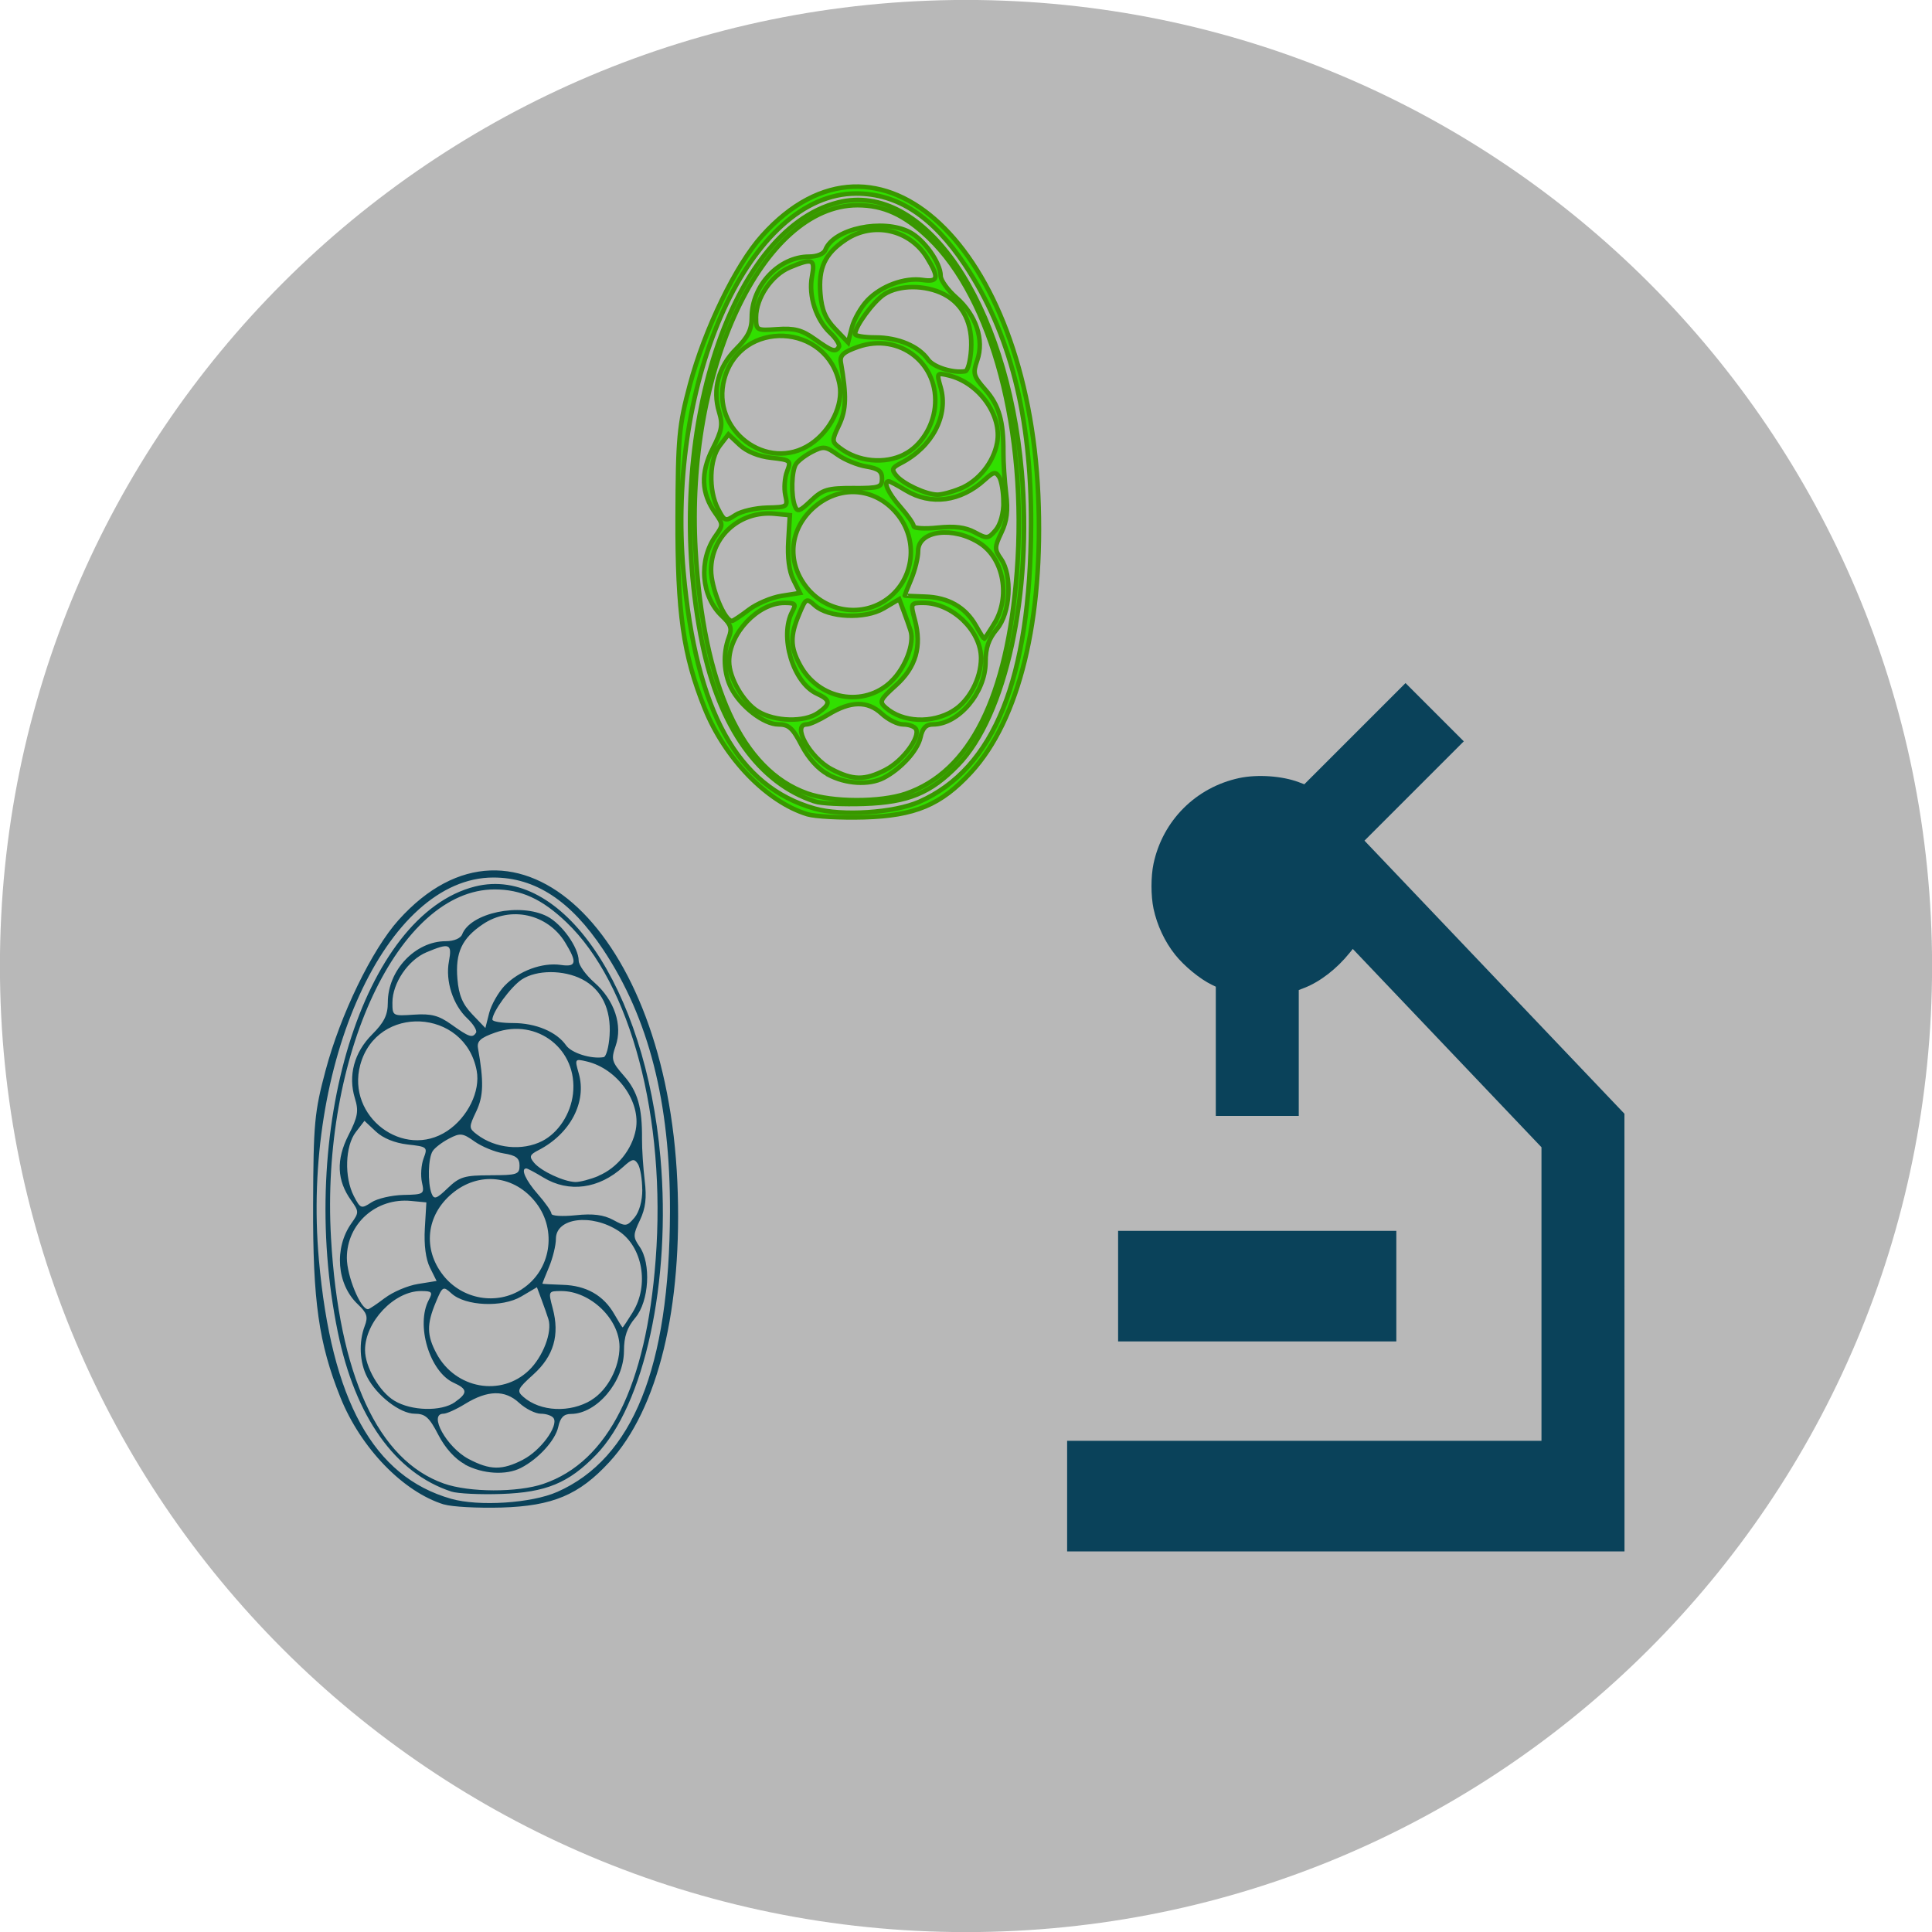
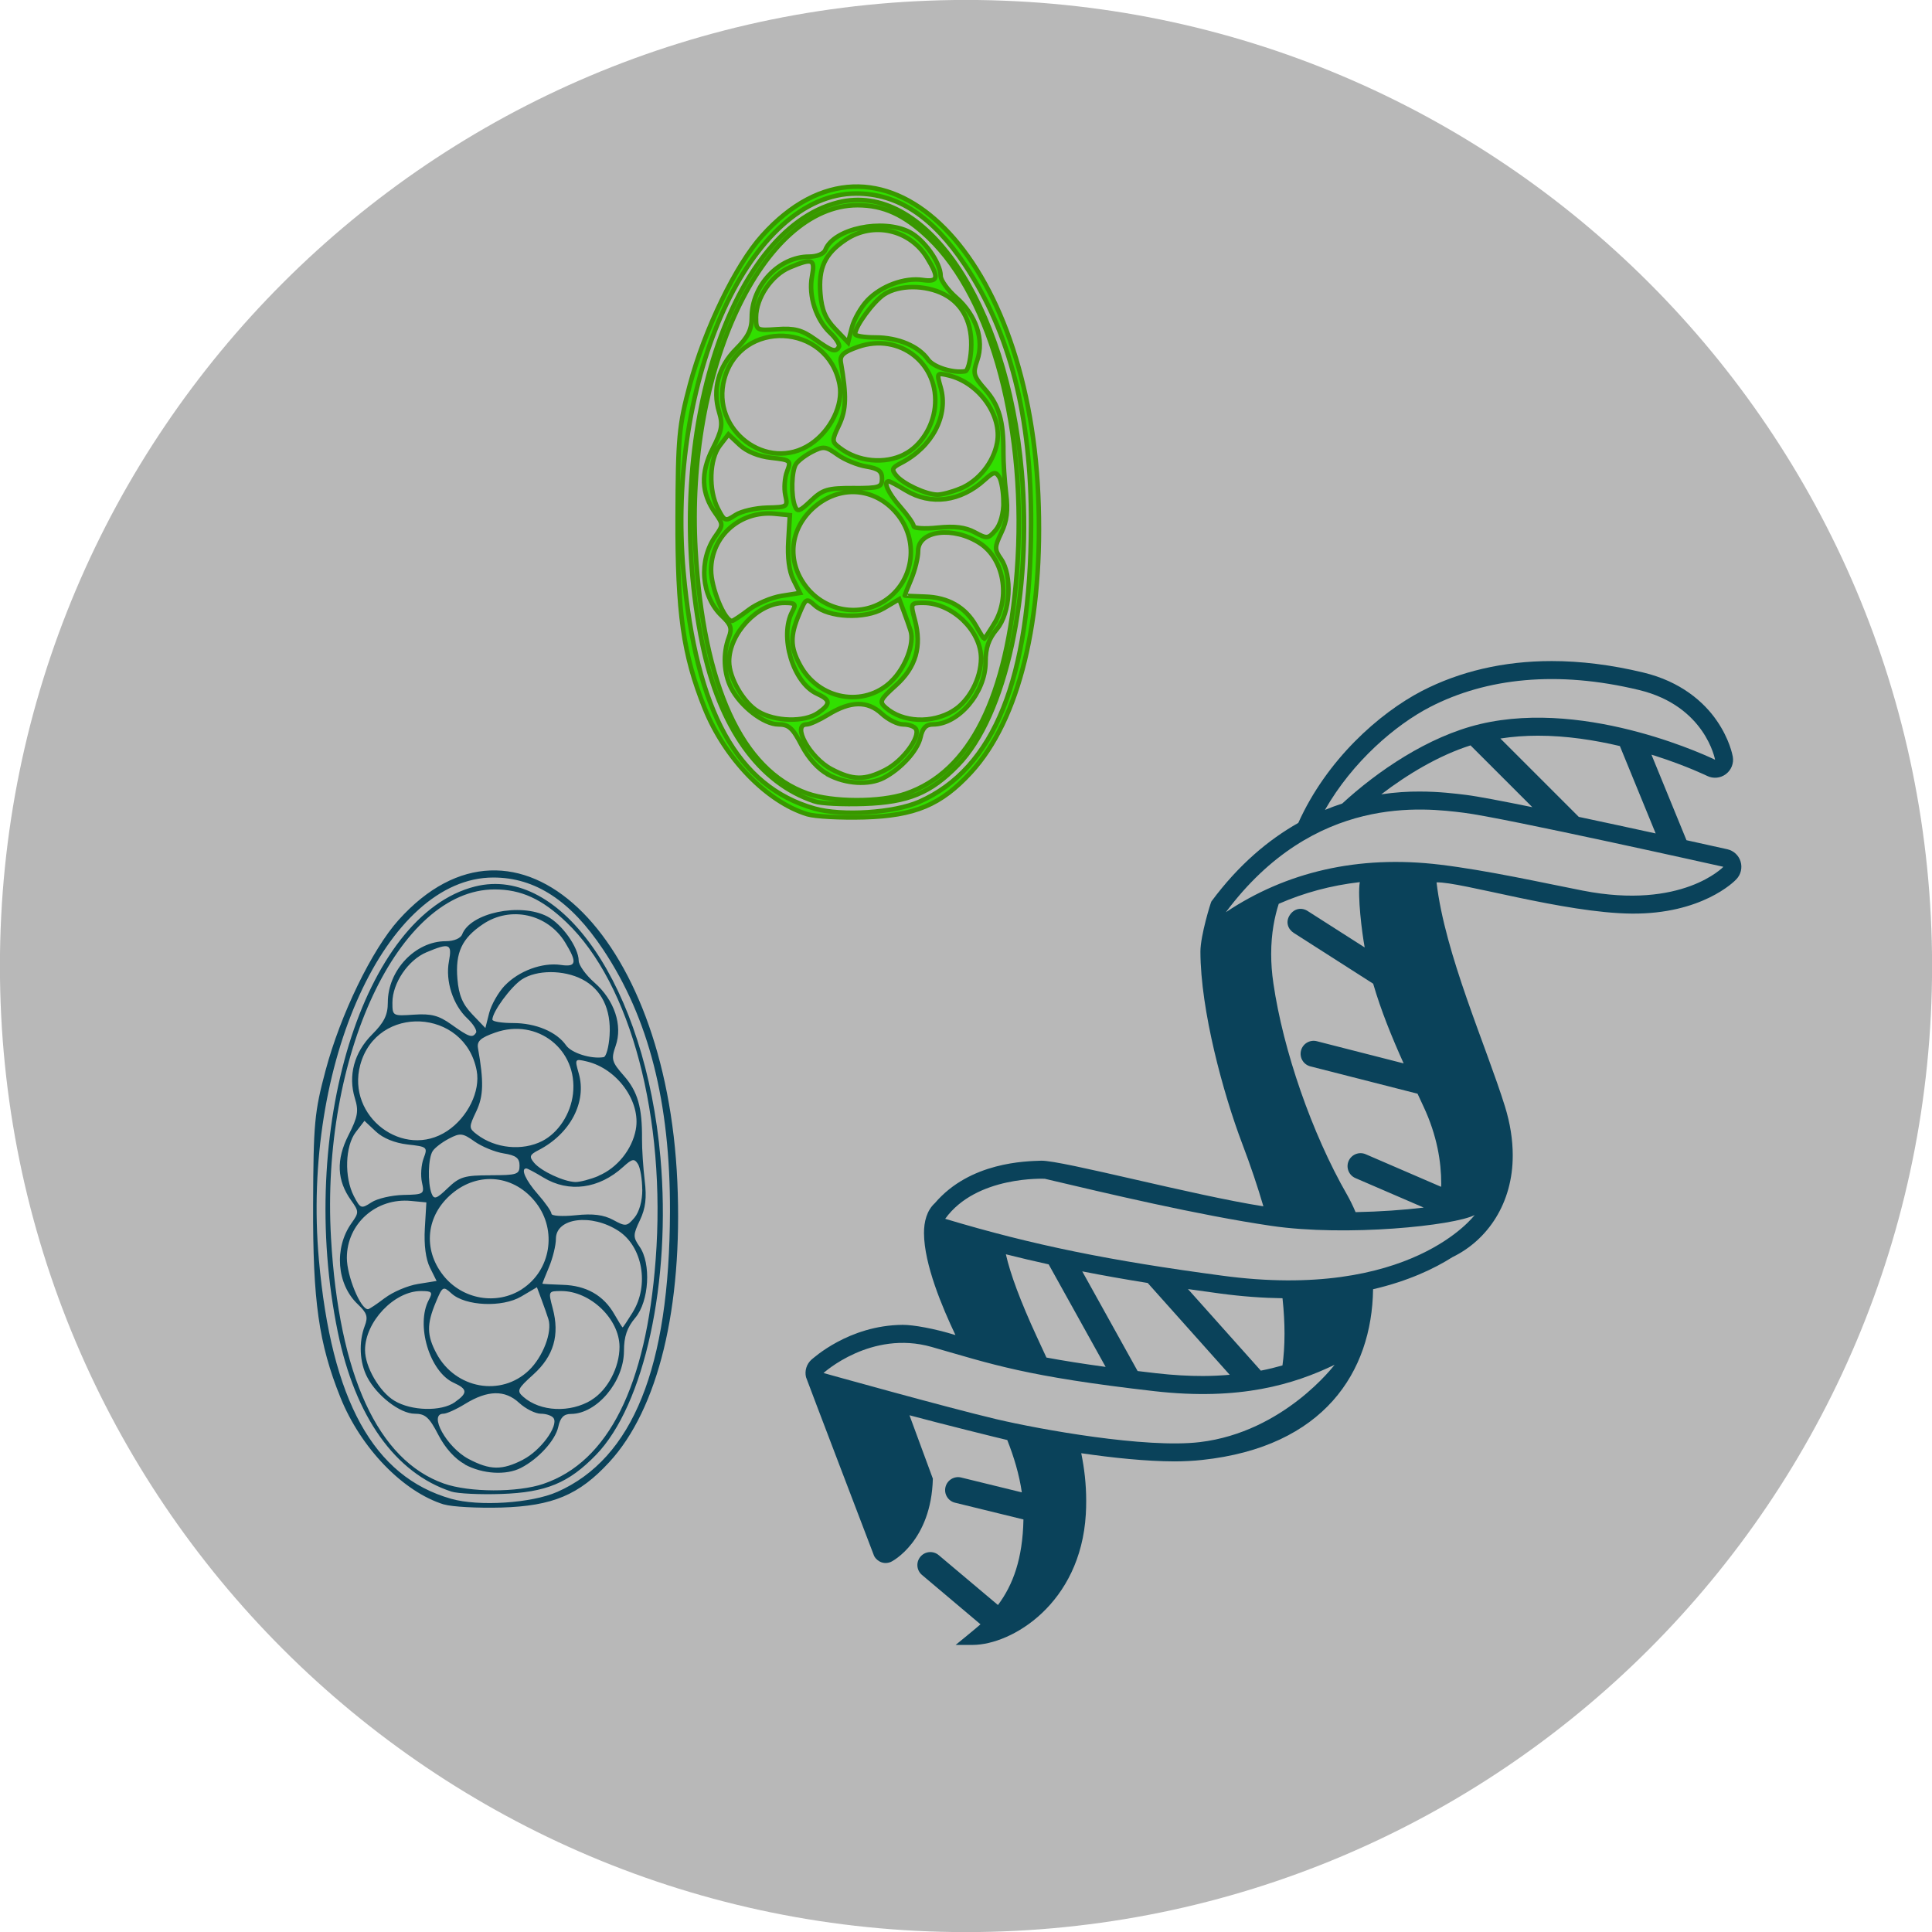
<svg xmlns="http://www.w3.org/2000/svg" width="100" height="100" viewBox="0 0 26.458 26.458" version="1.1" id="svg8">
  <defs id="defs2" />
  <g id="layer1" transform="translate(0,-270.5417)">
    <circle style="fill:#b3b3b3;fill-opacity:0.941;stroke-width:0.265" id="path815" cx="13.229" cy="283.771" r="13.23" />
-     <path id="path2" d="m 14.614,291.03 v -0.757 h 3.248 3.248 v -2.01 -2.01 l -1.292,-1.358 -1.292,-1.358 -0.042,0.052 c -0.176,0.219 -0.403,0.395 -0.616,0.479 l -0.082,0.032 v 0.862 0.862 h -0.568 -0.568 v -0.885 -0.885 l -0.056,-0.027 c -0.161,-0.078 -0.376,-0.254 -0.501,-0.411 -0.142,-0.178 -0.247,-0.402 -0.296,-0.631 -0.037,-0.176 -0.037,-0.44 0,-0.615 0.126,-0.592 0.581,-1.046 1.173,-1.173 0.249,-0.053 0.585,-0.03 0.813,0.055 l 0.079,0.03 0.693,-0.693 0.693,-0.693 0.399,0.399 0.399,0.399 -0.68,0.68 -0.68,0.68 1.78,1.87 1.78,1.87 4.36e-4,2.997 4.37e-4,2.997 H 18.431 14.614 Z m 0.698,-2.875 v -0.757 h 1.905 1.905 v 0.757 0.757 h -1.905 -1.905 z" style="fill:#0a425a;fill-opacity:1;stroke-width:0.012" />
    <path id="path53" d="m 11.055,281.692 c -0.554,-0.17 -1.129,-0.765 -1.405,-1.453 -0.293,-0.731 -0.374,-1.304 -0.37,-2.611 0.004,-1.098 0.018,-1.254 0.168,-1.817 0.203,-0.761 0.629,-1.641 0.991,-2.042 1.591,-1.77 3.629,0.145 3.779,3.552 0.075,1.703 -0.26,3.079 -0.923,3.799 -0.41,0.445 -0.766,0.594 -1.462,0.614 -0.322,0.009 -0.672,-0.01 -0.778,-0.042 z m 1.536,-0.171 c 1.026,-0.454 1.522,-1.687 1.529,-3.801 0.004,-1.48 -0.286,-2.619 -0.905,-3.55 -0.441,-0.663 -0.92,-0.978 -1.49,-0.978 -1.449,0 -2.601,2.524 -2.365,5.18 0.17,1.911 0.741,2.943 1.793,3.242 0.375,0.107 1.092,0.06 1.438,-0.093 z m -1.435,-0.005 c -0.76,-0.248 -1.304,-1.013 -1.539,-2.162 -0.559,-2.728 0.344,-5.659 1.86,-6.04 1.177,-0.296 2.311,1.365 2.514,3.68 0.147,1.674 -0.217,3.349 -0.874,4.026 -0.371,0.382 -0.678,0.509 -1.283,0.53 -0.288,0.01 -0.593,-0.005 -0.678,-0.033 z m 1.249,-0.105 c 0.879,-0.3 1.391,-1.322 1.521,-3.039 0.145,-1.92 -0.336,-3.741 -1.21,-4.574 -0.332,-0.316 -0.615,-0.446 -0.974,-0.446 -1.3,9.3e-4 -2.359,2.257 -2.217,4.725 0.107,1.862 0.635,3.013 1.529,3.33 0.344,0.122 1,0.124 1.352,0.004 z m -1.065,-0.264 c -0.135,-0.072 -0.269,-0.221 -0.362,-0.4 -0.122,-0.236 -0.177,-0.285 -0.319,-0.285 -0.198,0 -0.514,-0.243 -0.645,-0.497 -0.103,-0.2 -0.116,-0.474 -0.033,-0.693 0.047,-0.124 0.03,-0.177 -0.093,-0.293 -0.287,-0.27 -0.326,-0.764 -0.086,-1.101 0.102,-0.144 0.102,-0.158 -0.005,-0.308 -0.194,-0.271 -0.206,-0.552 -0.037,-0.884 0.127,-0.25 0.141,-0.328 0.088,-0.501 -0.094,-0.308 -0.01,-0.622 0.234,-0.865 0.163,-0.163 0.213,-0.264 0.213,-0.433 0,-0.436 0.373,-0.831 0.786,-0.831 0.109,0 0.201,-0.038 0.222,-0.092 0.112,-0.292 0.786,-0.434 1.154,-0.244 0.199,0.103 0.425,0.422 0.425,0.6 1.29e-4,0.06 0.097,0.195 0.215,0.298 0.269,0.236 0.384,0.578 0.286,0.857 -0.063,0.181 -0.053,0.217 0.112,0.405 0.187,0.213 0.249,0.429 0.246,0.856 -0.001,0.136 0.016,0.389 0.037,0.564 0.029,0.235 0.012,0.375 -0.065,0.536 -0.095,0.2 -0.095,0.23 -0.006,0.358 0.16,0.228 0.13,0.743 -0.056,0.964 -0.112,0.134 -0.154,0.255 -0.154,0.451 -6.99e-4,0.416 -0.368,0.852 -0.719,0.853 -0.097,2.3e-4 -0.144,0.049 -0.172,0.177 -0.04,0.182 -0.27,0.434 -0.506,0.556 -0.2,0.103 -0.518,0.084 -0.76,-0.046 z m 0.789,-0.064 c 0.236,-0.121 0.48,-0.452 0.413,-0.56 -0.021,-0.034 -0.099,-0.061 -0.174,-0.061 -0.075,0 -0.207,-0.066 -0.295,-0.148 -0.192,-0.178 -0.426,-0.174 -0.733,0.015 -0.119,0.073 -0.25,0.133 -0.293,0.133 -0.209,7e-4 0.044,0.457 0.34,0.613 0.292,0.154 0.455,0.156 0.741,0.009 z m -0.925,-0.779 c 0.176,-0.123 0.173,-0.176 -0.017,-0.263 -0.326,-0.149 -0.517,-0.786 -0.337,-1.124 0.056,-0.105 0.043,-0.119 -0.108,-0.119 -0.363,4.6e-4 -0.757,0.418 -0.757,0.801 0,0.226 0.194,0.562 0.396,0.685 0.231,0.141 0.637,0.151 0.823,0.02 z m 1.85,-0.029 c 0.218,-0.133 0.381,-0.442 0.381,-0.72 -4.66e-4,-0.378 -0.396,-0.757 -0.789,-0.757 -0.177,0 -0.179,0.002 -0.117,0.234 0.097,0.363 0.014,0.648 -0.261,0.896 -0.219,0.198 -0.231,0.224 -0.137,0.306 0.231,0.201 0.632,0.219 0.923,0.042 z m -0.848,-0.402 c 0.192,-0.184 0.32,-0.52 0.264,-0.695 -0.018,-0.057 -0.06,-0.177 -0.094,-0.267 l -0.061,-0.164 -0.213,0.126 c -0.256,0.151 -0.756,0.129 -0.944,-0.041 -0.115,-0.104 -0.122,-0.1 -0.215,0.122 -0.124,0.296 -0.121,0.447 0.012,0.694 0.256,0.476 0.873,0.588 1.251,0.226 z m 1.409,-0.79 c 0.225,-0.364 0.133,-0.886 -0.193,-1.1 -0.366,-0.24 -0.849,-0.179 -0.849,0.106 0,0.087 -0.042,0.257 -0.092,0.379 -0.051,0.122 -0.092,0.225 -0.092,0.229 2.09e-4,0.004 0.124,0.011 0.276,0.015 0.319,0.009 0.555,0.143 0.7,0.398 0.056,0.099 0.107,0.179 0.112,0.18 0.006,1.9e-4 0.068,-0.093 0.139,-0.207 z m -3.362,-0.19 c 0.109,-0.083 0.311,-0.169 0.45,-0.191 l 0.252,-0.04 -0.09,-0.181 c -0.058,-0.115 -0.083,-0.308 -0.069,-0.532 l 0.021,-0.352 -0.208,-0.02 c -0.473,-0.045 -0.871,0.308 -0.871,0.772 0,0.246 0.185,0.696 0.286,0.696 0.016,0 0.119,-0.068 0.228,-0.151 z m 1.863,-0.124 c 0.387,-0.253 0.475,-0.791 0.19,-1.164 -0.29,-0.38 -0.779,-0.435 -1.144,-0.128 -0.348,0.293 -0.397,0.751 -0.118,1.106 0.26,0.33 0.728,0.411 1.072,0.186 z m 1.626,-1.349 c -4.66e-4,-0.14 -0.027,-0.296 -0.058,-0.346 -0.049,-0.077 -0.078,-0.072 -0.199,0.038 -0.329,0.3 -0.738,0.354 -1.083,0.144 -0.111,-0.068 -0.215,-0.123 -0.231,-0.123 -0.081,0 -0.009,0.16 0.156,0.348 0.102,0.116 0.185,0.235 0.185,0.266 0,0.03 0.148,0.04 0.328,0.021 0.235,-0.024 0.379,-0.006 0.508,0.063 0.17,0.092 0.186,0.09 0.288,-0.03 0.065,-0.077 0.107,-0.228 0.107,-0.382 z m -3.238,0.074 c 0.28,-0.006 0.287,-0.011 0.251,-0.172 -0.02,-0.091 -0.01,-0.237 0.023,-0.323 0.058,-0.152 0.05,-0.158 -0.217,-0.188 -0.173,-0.019 -0.334,-0.085 -0.431,-0.176 l -0.154,-0.145 -0.118,0.153 c -0.145,0.188 -0.158,0.611 -0.026,0.865 0.09,0.174 0.101,0.178 0.239,0.087 0.08,-0.052 0.274,-0.097 0.433,-0.101 z m 1.179,-0.267 c 0.363,0 0.396,-0.011 0.396,-0.131 0,-0.102 -0.048,-0.138 -0.216,-0.166 -0.119,-0.019 -0.296,-0.092 -0.394,-0.162 -0.161,-0.115 -0.194,-0.118 -0.348,-0.039 -0.093,0.048 -0.193,0.124 -0.221,0.169 -0.061,0.096 -0.069,0.43 -0.014,0.573 0.033,0.087 0.065,0.076 0.22,-0.072 0.16,-0.153 0.227,-0.173 0.577,-0.173 z m 1.466,0.007 c 0.253,-0.106 0.455,-0.356 0.506,-0.627 0.071,-0.378 -0.251,-0.826 -0.664,-0.924 -0.163,-0.039 -0.166,-0.035 -0.109,0.163 0.111,0.386 -0.115,0.817 -0.545,1.038 -0.122,0.063 -0.131,0.088 -0.062,0.171 0.095,0.114 0.403,0.258 0.56,0.261 0.06,0.001 0.201,-0.036 0.313,-0.083 z m -0.762,-0.472 c 0.219,-0.112 0.385,-0.368 0.416,-0.64 0.067,-0.597 -0.482,-1.03 -1.053,-0.83 -0.2,0.07 -0.251,0.117 -0.235,0.212 0.08,0.456 0.075,0.649 -0.024,0.858 -0.102,0.215 -0.102,0.228 0.01,0.313 0.248,0.191 0.615,0.227 0.886,0.088 z m -1.287,-0.137 c 0.277,-0.185 0.45,-0.539 0.398,-0.816 -0.159,-0.848 -1.356,-0.905 -1.579,-0.076 -0.188,0.699 0.589,1.287 1.181,0.892 z m 2.199,-1.294 c 0.023,-0.355 -0.109,-0.624 -0.372,-0.76 -0.254,-0.131 -0.616,-0.13 -0.818,0.002 -0.148,0.097 -0.399,0.439 -0.399,0.544 -1.3e-4,0.025 0.126,0.046 0.28,0.046 0.308,0 0.591,0.119 0.719,0.302 0.074,0.105 0.341,0.189 0.51,0.161 0.034,-0.006 0.07,-0.139 0.08,-0.295 z m -1.811,-0.036 c 0.018,-0.029 -0.035,-0.116 -0.118,-0.194 -0.195,-0.183 -0.3,-0.508 -0.25,-0.774 0.045,-0.24 0.009,-0.254 -0.305,-0.123 -0.248,0.104 -0.461,0.418 -0.461,0.681 -2.59e-4,0.182 0.004,0.185 0.292,0.165 0.233,-0.016 0.336,0.011 0.508,0.133 0.242,0.172 0.287,0.187 0.333,0.111 z m 0.39,-0.639 c 0.189,-0.199 0.509,-0.317 0.76,-0.28 0.212,0.031 0.225,-0.032 0.059,-0.303 -0.237,-0.389 -0.741,-0.501 -1.117,-0.248 -0.284,0.191 -0.374,0.386 -0.345,0.74 0.018,0.221 0.069,0.342 0.202,0.481 l 0.177,0.185 0.052,-0.203 c 0.029,-0.112 0.124,-0.279 0.211,-0.371 z" style="fill:#31e000;fill-opacity:1;stroke:#399700;stroke-width:0.062;stroke-opacity:1" />
    <path id="path53-3" d="m 6.08,291.145 c -0.559,-0.172 -1.14,-0.773 -1.419,-1.468 -0.296,-0.739 -0.378,-1.317 -0.373,-2.638 0.004,-1.11 0.018,-1.267 0.17,-1.836 0.205,-0.769 0.636,-1.657 1.001,-2.063 1.608,-1.788 3.666,0.147 3.817,3.588 0.076,1.72 -0.262,3.111 -0.933,3.838 -0.414,0.449 -0.774,0.6 -1.477,0.621 -0.325,0.009 -0.679,-0.01 -0.786,-0.043 z m 1.551,-0.172 c 1.037,-0.459 1.538,-1.705 1.544,-3.84 0.004,-1.495 -0.289,-2.646 -0.914,-3.586 -0.445,-0.67 -0.93,-0.988 -1.505,-0.988 -1.464,0 -2.628,2.55 -2.389,5.233 0.172,1.931 0.748,2.973 1.811,3.275 0.379,0.108 1.103,0.061 1.452,-0.094 z m -1.45,-0.005 c -0.768,-0.251 -1.317,-1.023 -1.555,-2.184 -0.565,-2.756 0.347,-5.716 1.879,-6.102 1.189,-0.299 2.335,1.378 2.54,3.717 0.148,1.691 -0.219,3.383 -0.883,4.067 -0.375,0.386 -0.685,0.514 -1.297,0.535 -0.291,0.01 -0.599,-0.005 -0.685,-0.033 z m 1.262,-0.106 c 0.888,-0.303 1.405,-1.336 1.536,-3.07 0.147,-1.94 -0.34,-3.779 -1.222,-4.62 -0.335,-0.32 -0.621,-0.45 -0.984,-0.45 -1.313,9.4e-4 -2.383,2.28 -2.24,4.773 0.108,1.881 0.642,3.044 1.545,3.363 0.347,0.123 1.011,0.125 1.366,0.004 z m -1.076,-0.267 c -0.136,-0.073 -0.272,-0.224 -0.365,-0.405 -0.123,-0.238 -0.178,-0.288 -0.322,-0.288 -0.2,0 -0.519,-0.246 -0.652,-0.502 -0.104,-0.202 -0.117,-0.479 -0.033,-0.7 0.048,-0.125 0.031,-0.178 -0.094,-0.296 -0.29,-0.272 -0.329,-0.772 -0.087,-1.112 0.103,-0.145 0.103,-0.16 -0.005,-0.311 -0.196,-0.273 -0.208,-0.557 -0.037,-0.893 0.129,-0.253 0.142,-0.331 0.088,-0.506 -0.095,-0.311 -0.01,-0.628 0.236,-0.874 0.165,-0.165 0.215,-0.267 0.215,-0.438 0,-0.441 0.377,-0.839 0.794,-0.839 0.11,0 0.203,-0.039 0.224,-0.093 0.113,-0.295 0.794,-0.439 1.166,-0.246 0.201,0.104 0.429,0.426 0.43,0.606 1.306e-4,0.061 0.098,0.197 0.217,0.301 0.272,0.239 0.388,0.584 0.289,0.866 -0.064,0.183 -0.054,0.219 0.113,0.409 0.189,0.215 0.252,0.434 0.248,0.865 -0.001,0.137 0.016,0.393 0.037,0.57 0.029,0.237 0.012,0.379 -0.065,0.542 -0.096,0.202 -0.096,0.232 -0.006,0.362 0.162,0.231 0.131,0.75 -0.057,0.974 -0.114,0.135 -0.156,0.258 -0.156,0.456 -7.057e-4,0.42 -0.372,0.861 -0.726,0.862 -0.098,2.3e-4 -0.146,0.049 -0.174,0.178 -0.04,0.184 -0.273,0.439 -0.511,0.561 -0.202,0.104 -0.523,0.085 -0.767,-0.046 z m 0.797,-0.065 c 0.238,-0.122 0.485,-0.457 0.418,-0.566 -0.021,-0.034 -0.1,-0.062 -0.175,-0.062 -0.075,0 -0.209,-0.067 -0.298,-0.149 -0.194,-0.18 -0.431,-0.175 -0.74,0.015 -0.12,0.074 -0.253,0.134 -0.296,0.134 -0.211,7.1e-4 0.045,0.461 0.343,0.619 0.295,0.156 0.46,0.158 0.748,0.01 z m -0.934,-0.787 c 0.178,-0.125 0.174,-0.178 -0.017,-0.265 -0.33,-0.15 -0.523,-0.794 -0.34,-1.136 0.057,-0.106 0.043,-0.12 -0.109,-0.12 -0.366,4.7e-4 -0.765,0.422 -0.765,0.809 0,0.228 0.196,0.568 0.4,0.692 0.233,0.142 0.643,0.152 0.831,0.021 z m 1.869,-0.029 c 0.221,-0.134 0.385,-0.446 0.385,-0.728 -4.704e-4,-0.382 -0.4,-0.764 -0.797,-0.764 -0.179,0 -0.18,0.002 -0.118,0.236 0.098,0.366 0.014,0.654 -0.263,0.905 -0.222,0.2 -0.233,0.226 -0.138,0.309 0.233,0.203 0.639,0.221 0.932,0.043 z m -0.856,-0.406 c 0.194,-0.186 0.323,-0.526 0.267,-0.702 -0.018,-0.057 -0.061,-0.179 -0.095,-0.27 l -0.062,-0.166 -0.215,0.127 c -0.259,0.153 -0.764,0.131 -0.954,-0.041 -0.116,-0.105 -0.124,-0.101 -0.217,0.123 -0.125,0.299 -0.122,0.452 0.012,0.701 0.259,0.481 0.882,0.594 1.264,0.228 z m 1.423,-0.798 c 0.227,-0.368 0.135,-0.895 -0.195,-1.111 -0.37,-0.242 -0.858,-0.181 -0.858,0.108 0,0.087 -0.042,0.26 -0.093,0.383 -0.051,0.123 -0.093,0.227 -0.093,0.231 2.117e-4,0.004 0.126,0.011 0.279,0.016 0.322,0.009 0.56,0.144 0.707,0.402 0.057,0.1 0.108,0.181 0.113,0.181 0.006,1.8e-4 0.069,-0.094 0.14,-0.209 z m -3.396,-0.192 c 0.11,-0.084 0.315,-0.171 0.455,-0.193 l 0.254,-0.041 -0.091,-0.183 c -0.058,-0.117 -0.083,-0.311 -0.07,-0.538 l 0.021,-0.355 -0.21,-0.02 c -0.477,-0.046 -0.879,0.311 -0.879,0.78 0,0.248 0.187,0.703 0.289,0.703 0.017,0 0.12,-0.069 0.23,-0.153 z m 1.882,-0.125 c 0.391,-0.256 0.479,-0.799 0.192,-1.175 -0.293,-0.384 -0.787,-0.44 -1.156,-0.129 -0.352,0.296 -0.401,0.759 -0.119,1.117 0.262,0.333 0.735,0.415 1.083,0.188 z m 1.643,-1.362 c -4.7e-4,-0.142 -0.027,-0.299 -0.059,-0.349 -0.049,-0.078 -0.079,-0.072 -0.201,0.039 -0.332,0.303 -0.746,0.358 -1.094,0.146 -0.112,-0.068 -0.217,-0.124 -0.233,-0.124 -0.082,0 -0.01,0.162 0.157,0.352 0.103,0.117 0.187,0.238 0.187,0.268 0,0.031 0.149,0.04 0.332,0.021 0.237,-0.025 0.383,-0.006 0.513,0.064 0.171,0.093 0.188,0.091 0.291,-0.03 0.066,-0.078 0.109,-0.23 0.108,-0.386 z m -3.271,0.075 c 0.283,-0.006 0.29,-0.011 0.254,-0.174 -0.02,-0.092 -0.01,-0.239 0.023,-0.327 0.058,-0.153 0.051,-0.16 -0.219,-0.19 -0.175,-0.02 -0.338,-0.086 -0.435,-0.178 l -0.156,-0.146 -0.119,0.155 c -0.146,0.19 -0.159,0.617 -0.027,0.874 0.091,0.175 0.102,0.179 0.241,0.088 0.08,-0.053 0.277,-0.098 0.437,-0.102 z m 1.191,-0.27 c 0.366,0 0.4,-0.011 0.4,-0.132 0,-0.103 -0.049,-0.14 -0.218,-0.167 -0.12,-0.019 -0.299,-0.093 -0.398,-0.163 -0.163,-0.116 -0.196,-0.12 -0.351,-0.039 -0.094,0.049 -0.195,0.126 -0.223,0.171 -0.062,0.097 -0.07,0.434 -0.015,0.579 0.034,0.087 0.066,0.077 0.222,-0.073 0.162,-0.155 0.229,-0.175 0.583,-0.175 z m 1.481,0.008 c 0.256,-0.107 0.46,-0.36 0.511,-0.633 0.072,-0.382 -0.253,-0.834 -0.671,-0.933 -0.165,-0.039 -0.167,-0.036 -0.11,0.165 0.112,0.39 -0.116,0.825 -0.55,1.049 -0.123,0.063 -0.132,0.089 -0.062,0.173 0.096,0.115 0.407,0.26 0.566,0.264 0.061,10e-4 0.203,-0.036 0.316,-0.083 z m -0.769,-0.477 c 0.221,-0.114 0.389,-0.372 0.42,-0.647 0.068,-0.603 -0.487,-1.041 -1.064,-0.838 -0.202,0.071 -0.254,0.118 -0.237,0.214 0.081,0.46 0.076,0.656 -0.024,0.866 -0.103,0.217 -0.103,0.23 0.01,0.316 0.251,0.192 0.621,0.229 0.895,0.089 z m -1.301,-0.138 c 0.28,-0.187 0.455,-0.544 0.402,-0.825 -0.161,-0.856 -1.37,-0.915 -1.595,-0.077 -0.19,0.706 0.595,1.3 1.193,0.902 z m 2.222,-1.308 c 0.023,-0.358 -0.11,-0.631 -0.375,-0.768 -0.256,-0.132 -0.623,-0.131 -0.827,0.002 -0.149,0.098 -0.403,0.443 -0.403,0.55 -1.308e-4,0.026 0.127,0.047 0.283,0.047 0.311,0 0.597,0.12 0.726,0.305 0.074,0.106 0.345,0.191 0.515,0.162 0.034,-0.006 0.071,-0.14 0.081,-0.298 z m -1.829,-0.036 c 0.018,-0.029 -0.035,-0.117 -0.119,-0.196 -0.197,-0.185 -0.303,-0.513 -0.252,-0.782 0.045,-0.242 0.009,-0.257 -0.308,-0.124 -0.25,0.105 -0.466,0.422 -0.466,0.688 -2.611e-4,0.184 0.004,0.186 0.295,0.166 0.236,-0.016 0.34,0.011 0.513,0.135 0.244,0.174 0.289,0.189 0.337,0.112 z m 0.394,-0.646 c 0.191,-0.201 0.514,-0.32 0.767,-0.283 0.215,0.032 0.227,-0.033 0.06,-0.307 -0.24,-0.393 -0.749,-0.506 -1.128,-0.25 -0.287,0.193 -0.378,0.39 -0.348,0.748 0.019,0.223 0.07,0.346 0.204,0.486 l 0.179,0.187 0.052,-0.206 c 0.029,-0.113 0.125,-0.282 0.213,-0.375 z" style="fill:#0a425a;fill-opacity:1;stroke-width:0.062" />
+     <g transform="matrix(0.164311,0,0,0.164311,11.03103,279.5947)" id="g6" style="fill:#0a425a;fill-opacity:1">
+       <g id="g4" style="fill:#0a425a;fill-opacity:1">
+         <path d="M 77.936,16.711 C 77.779,16.193 77.356,15.802 76.83,15.685 76.816,15.683 75.459,15.379 73.426,14.931 L 70.507,7.802 c 0.105,0.033 0.218,0.065 0.32,0.098 1.321,0.423 2.414,0.847 3.168,1.161 0.757,0.316 1.151,0.512 1.151,0.51 0.506,0.25 1.113,0.192 1.563,-0.148 0.452,-0.339 0.675,-0.905 0.576,-1.46 C 77.258,7.825 77.013,6.505 75.951,4.968 74.899,3.431 72.961,1.705 69.832,0.957 67.163,0.313 64.61,0 62.193,0 58.172,-0.002 54.518,0.868 51.371,2.493 47.799,4.354 43.437,8.227 41.072,13.49 c -2.466,1.393 -4.961,3.466 -7.243,6.547 -0.05,0.068 -0.911,2.822 -0.915,4.179 0.013,4.896 1.891,11.801 3.482,16 0.718,1.885 1.296,3.621 1.767,5.23 -5.871,-0.92 -16.706,-3.821 -18.507,-3.804 -1.283,0.044 -5.938,0.098 -8.876,3.539 -0.664,0.605 -0.911,1.537 -0.904,2.514 0.016,2.604 1.528,6.181 2.622,8.48 -1.792,-0.549 -3.499,-0.852 -4.398,-0.852 -4.518,0.035 -7.479,2.814 -7.609,2.905 -0.402,0.367 -0.576,0.924 -0.448,1.456 0.029,0.12 5.665,14.874 5.665,14.874 0.099,0.26 0.624,0.816 1.362,0.542 0.188,-0.054 3.417,-1.787 3.544,-6.958 L 8.666,62.86 c 2.577,0.693 7.699,1.967 8.15,2.063 0.549,1.389 0.997,2.857 1.214,4.363 l -5.055,-1.238 c -0.579,-0.143 -1.165,0.213 -1.307,0.791 -0.143,0.581 0.213,1.167 0.793,1.308 l 5.704,1.397 c -0.063,3.273 -0.865,5.444 -2.124,7.131 l -4.932,-4.152 c -0.452,-0.389 -1.135,-0.335 -1.523,0.116 -0.39,0.453 -0.337,1.138 0.117,1.524 l 4.882,4.119 C 14.279,80.566 12.514,82 12.514,82 h 1.426 c 3.274,-0.014 8.981,-3.445 9.423,-10.883 0.023,-0.386 0.033,-0.764 0.031,-1.136 0,-1.398 -0.156,-2.704 -0.412,-3.958 2.629,0.384 5.419,0.676 7.776,0.681 0.815,-0.002 1.58,-0.044 2.285,-0.119 C 43.21,65.5 47.21,59.251 47.305,52.356 c 2.903,-0.676 5.082,-1.7 6.617,-2.677 2.936,-1.425 5.037,-4.503 5.023,-8.496 0,-1.268 -0.206,-2.625 -0.645,-4.052 -1.596,-5.122 -5.008,-12.702 -5.705,-18.685 1.99,-0.071 10.617,2.554 16.271,2.602 5.817,0.05 8.538,-2.658 8.72,-2.867 0.373,-0.391 0.507,-0.953 0.35,-1.47 z m -7.078,-2.344 c -1.972,-0.431 -4.223,-0.918 -6.41,-1.382 l -6.531,-6.53 c 1.028,-0.159 2.076,-0.235 3.125,-0.235 2.377,-10e-4 4.737,0.369 6.833,0.864 z m -10.28,-2.189 c -2.501,-0.51 -4.574,-0.906 -5.531,-1.024 -0.854,-0.103 -2.207,-0.279 -3.852,-0.279 -0.968,-0.007 -2.052,0.06 -3.207,0.232 2.199,-1.68 4.817,-3.25 7.439,-4.079 z M 52.061,3.826 c 4.678,-2.414 10.599,-3.06 17.42,-1.411 5.531,1.336 6.328,5.81 6.328,5.81 0,0 -10.463,-5.137 -19.583,-2.974 -4.351,1.031 -8.589,3.95 -11.492,6.624 -0.475,0.154 -0.954,0.33 -1.438,0.53 2.298,-4.031 5.886,-7.093 8.765,-8.579 z m -19.19,61.271 c -4.506,0.541 -13.346,-1.061 -16.94,-1.905 -4.153,-0.979 -14.43,-3.854 -14.43,-3.854 0,0 3.966,-3.614 9.015,-2.172 5.049,1.442 7.812,2.458 18.559,3.685 7.15,0.814 11.64,-0.575 15.021,-2.197 -10e-4,-0.001 -4.207,5.602 -11.225,6.443 z m 2.485,-5.611 c -0.71,0.059 -1.445,0.1 -2.24,0.101 -1.188,0.002 -2.475,-0.07 -3.875,-0.229 -0.545,-0.062 -1.056,-0.123 -1.561,-0.185 l -4.615,-8.307 c 1.747,0.344 3.551,0.663 5.457,0.968 z m -3.479,-7.144 c 0.844,0.121 1.704,0.241 2.596,0.36 1.898,0.258 3.654,0.381 5.284,0.404 0.117,1.092 0.167,2.075 0.167,2.953 0,1.02 -0.068,1.894 -0.171,2.647 -0.57,0.162 -1.167,0.311 -1.804,0.434 z m -6.862,6.487 c -1.939,-0.265 -3.553,-0.522 -4.935,-0.78 -0.271,-0.584 -0.544,-1.172 -0.818,-1.768 -1.338,-2.901 -2.198,-5.209 -2.561,-6.839 1.182,0.299 2.367,0.576 3.566,0.841 z m 9.658,-7.612 c -9.234,-1.233 -15.684,-2.523 -23.031,-4.731 2.601,-3.619 8.305,-3.336 8.305,-3.336 5.172,1.219 12.744,3.021 18.873,3.923 6.255,0.918 15.247,-0.016 16.949,-0.901 0.001,-10e-4 -5.315,7.191 -21.096,5.045 z m 18.313,-7.655 c 0,0.09 -0.009,0.169 -0.01,0.257 l -6.289,-2.716 c -0.548,-0.236 -1.182,0.018 -1.421,0.565 -0.237,0.547 0.017,1.185 0.563,1.422 l 5.696,2.459 c -0.017,0.002 -0.031,0.004 -0.048,0.006 -1.625,0.197 -3.601,0.336 -5.63,0.375 -0.243,-0.571 -0.484,-1.053 -0.695,-1.424 -2.961,-5.145 -5.346,-12.088 -6.154,-17.635 -0.132,-0.882 -0.186,-1.701 -0.186,-2.455 0,-1.757 0.297,-3.146 0.63,-4.184 2.102,-0.923 4.354,-1.532 6.757,-1.808 -0.198,1.161 0.169,4.149 0.407,5.445 l -4.75,-3.035 c -0.503,-0.321 -1.122,-0.225 -1.492,0.335 -0.369,0.559 -0.169,1.171 0.335,1.492 l 6.614,4.229 c 0.661,2.268 1.552,4.446 2.539,6.643 l -7.236,-1.849 c -0.58,-0.147 -1.169,0.201 -1.317,0.781 -0.149,0.578 0.2,1.167 0.779,1.315 l 8.933,2.279 c 0.17,0.367 0.339,0.729 0.512,1.1 1.117,2.395 1.463,4.583 1.463,6.403 z m 11.797,-24.43 c -3.263,-0.638 -7.906,-1.681 -11.899,-2.163 -6.825,-0.824 -12.844,0.615 -17.85,3.965 7.394,-9.913 16.59,-8.687 19.831,-8.292 3.251,0.396 21.636,4.506 21.636,4.506 0,0 -3.425,3.606 -11.718,1.984 z" id="path2" style="fill:#0a425a;fill-opacity:1" />
+       </g>
+     </g>
  </g>
</svg>
